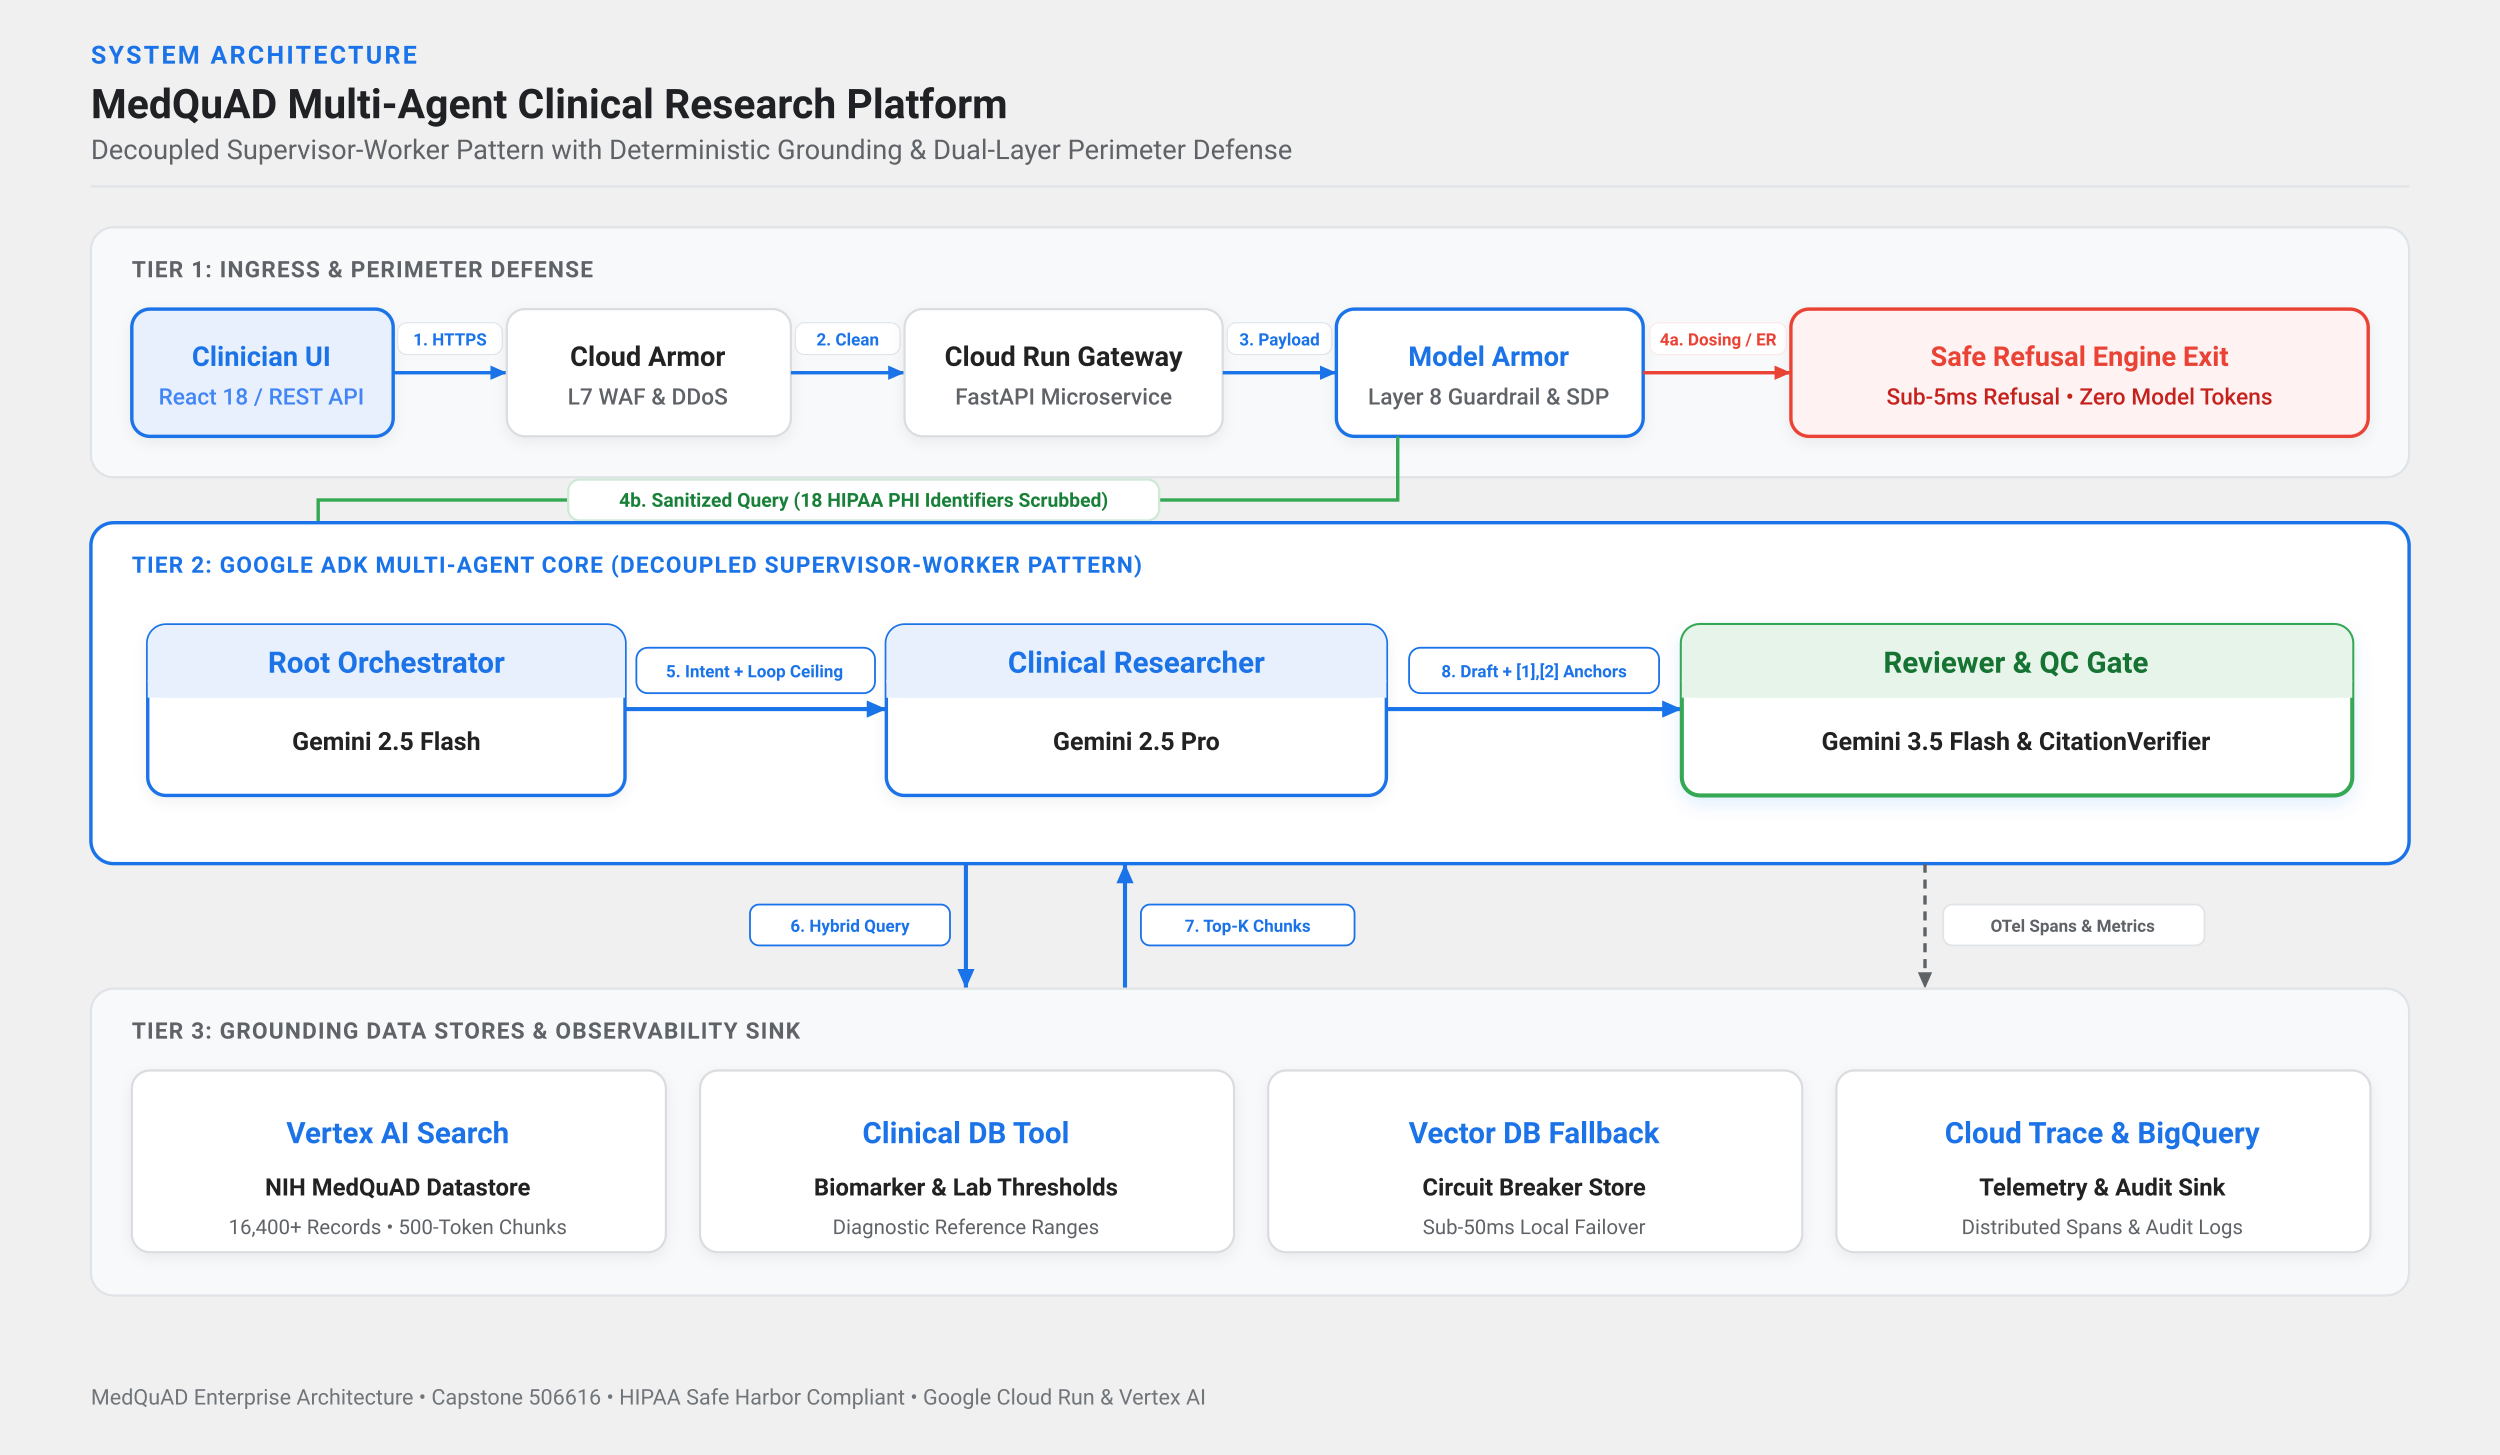
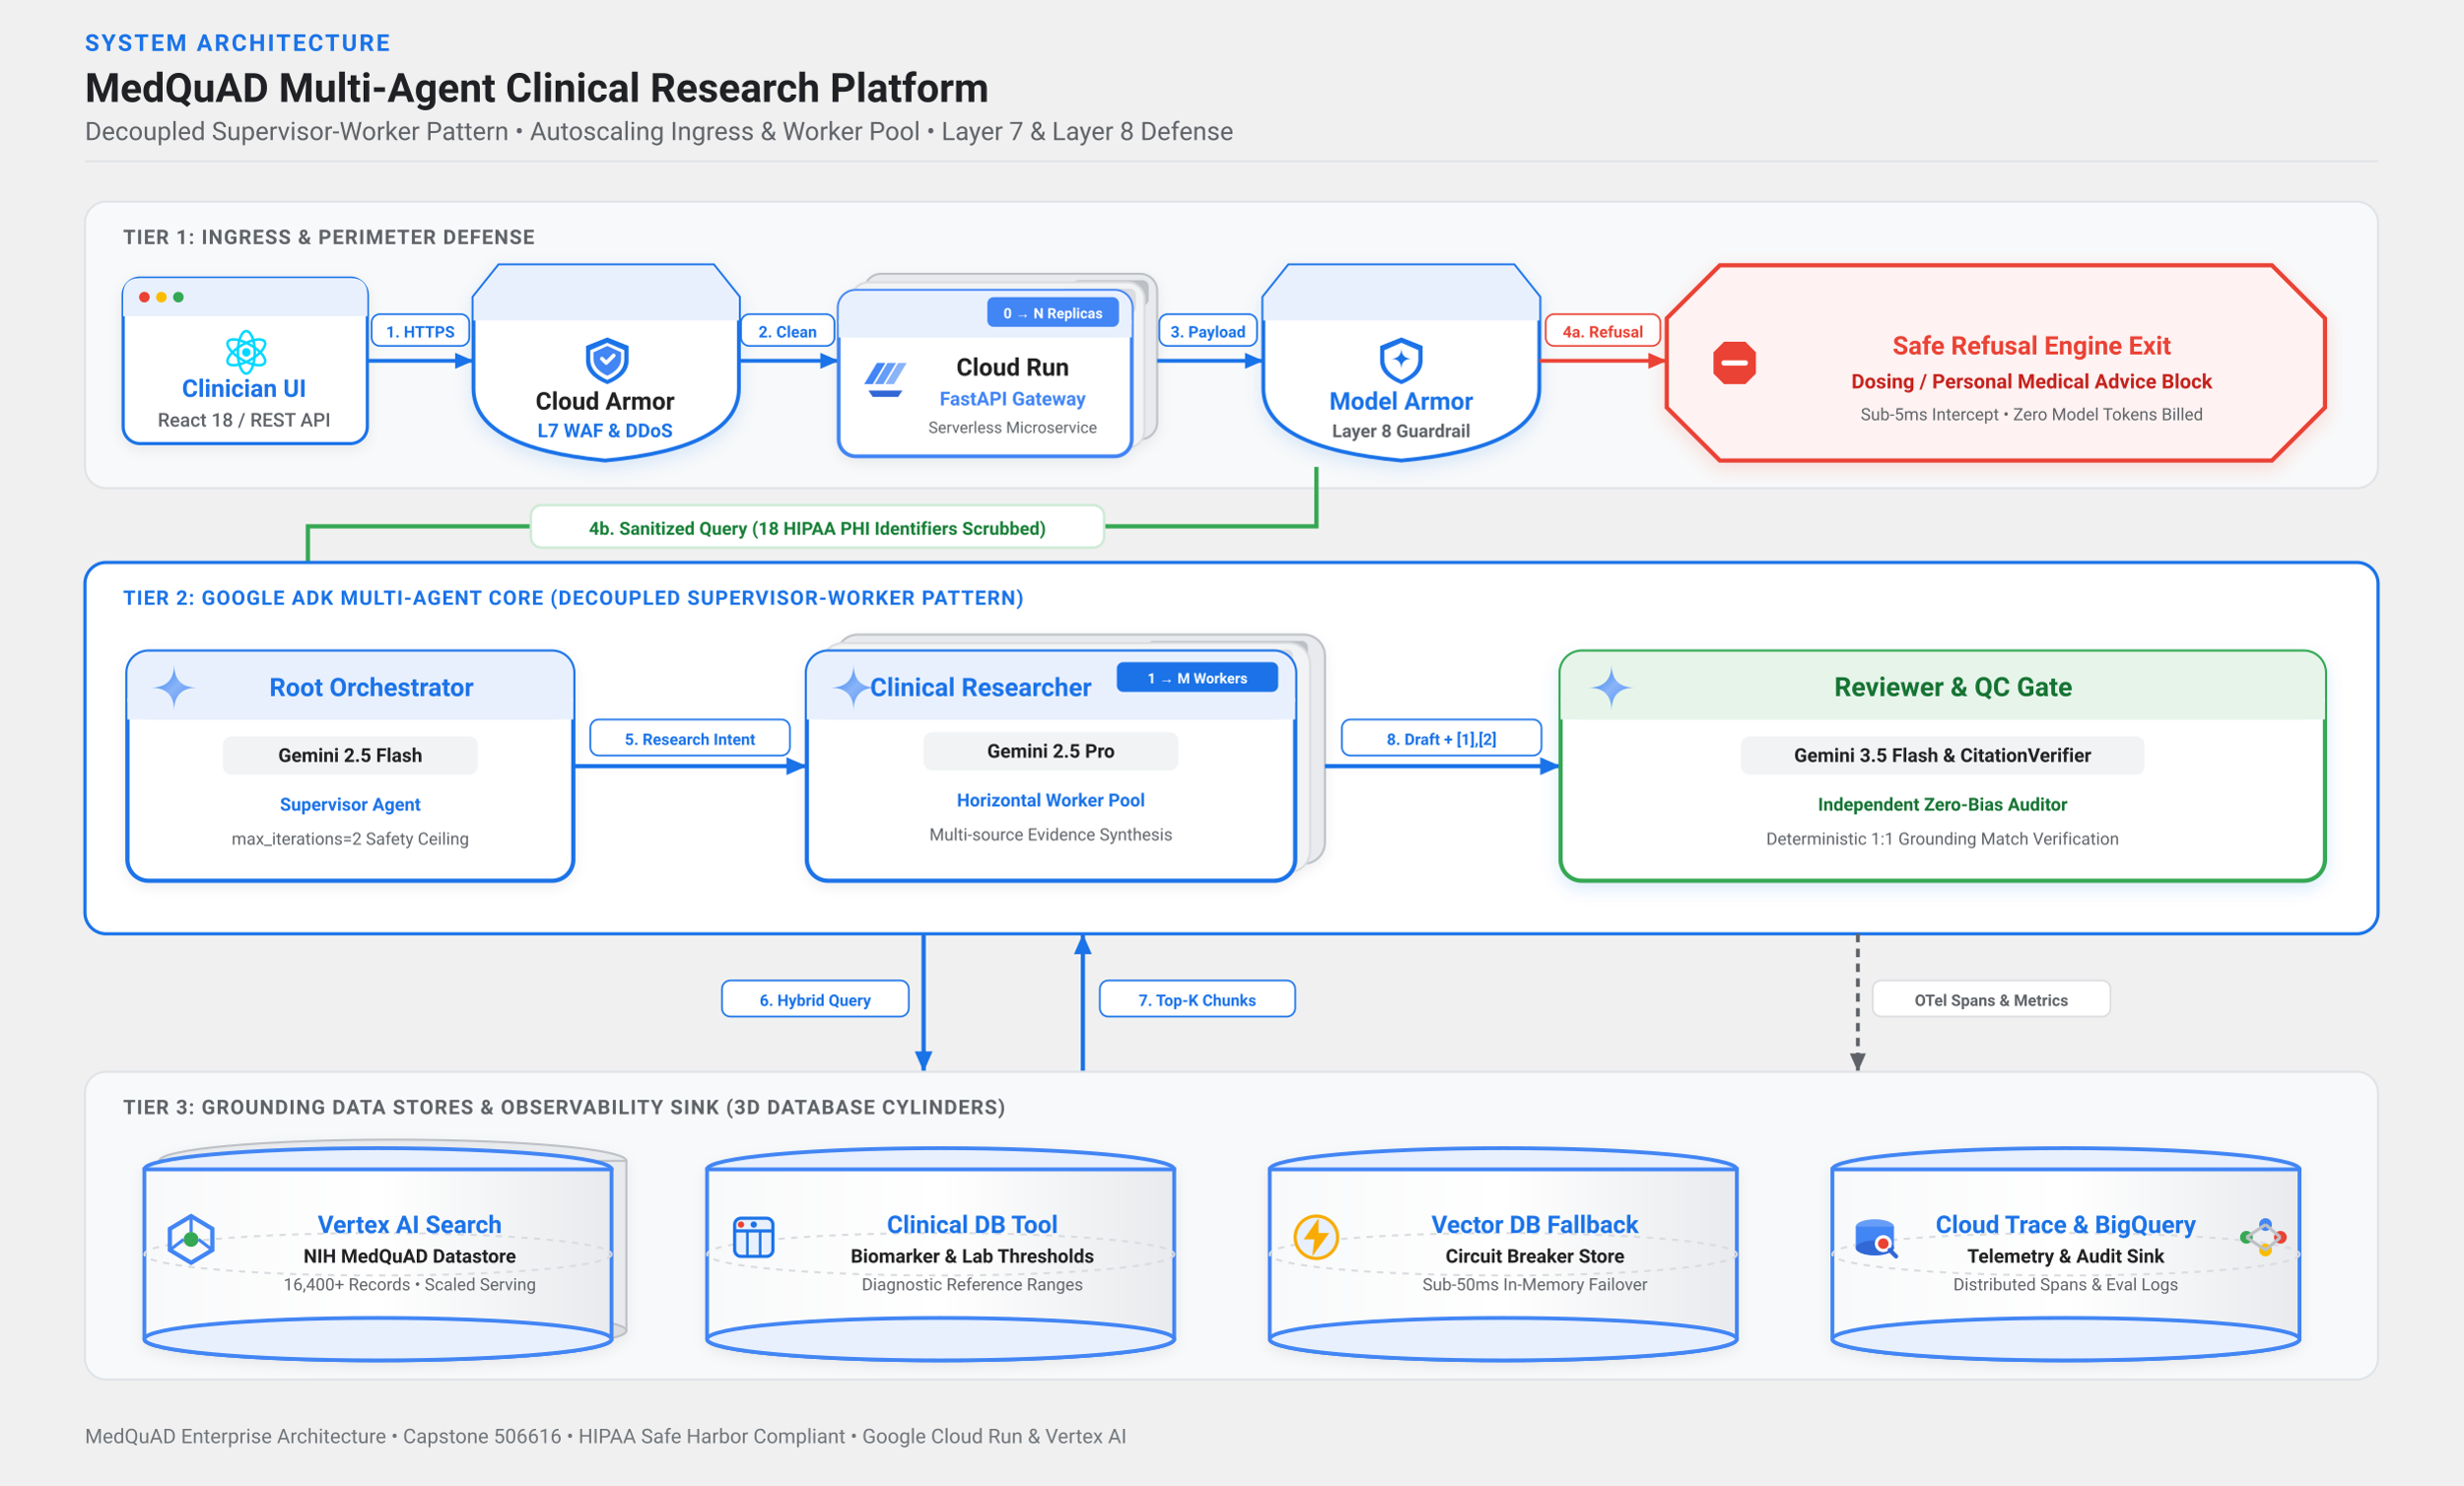
- <svg xmlns="http://www.w3.org/2000/svg" viewBox="0 0 1100 640" width="100%" height="100%" style="background-color: #FFFFFF; font-family: 'Google Sans', Roboto, -apple-system, BlinkMacSystemFont, Arial, sans-serif;">
+ <svg xmlns="http://www.w3.org/2000/svg" viewBox="0 0 1160 700" width="100%" height="100%" style="background-color: #FFFFFF; font-family: 'Google Sans', Roboto, -apple-system, BlinkMacSystemFont, Arial, sans-serif;">
  <defs>
-     <filter id="card-shadow" x="-4%" y="-4%" width="108%" height="110%" filterUnits="userSpaceOnUse">
-       <feDropShadow dx="0" dy="2" stdDeviation="3" flood-color="#000000" flood-opacity="0.06" />
+     <filter id="shadow-card" x="-4%" y="-4%" width="108%" height="114%" filterUnits="userSpaceOnUse">
+       <feDropShadow dx="0" dy="2" stdDeviation="3" flood-color="#000000" flood-opacity="0.07" />
    </filter>
-     <filter id="accent-shadow" x="-4%" y="-4%" width="108%" height="110%" filterUnits="userSpaceOnUse">
-       <feDropShadow dx="0" dy="3" stdDeviation="4" flood-color="#1A73E8" flood-opacity="0.12" />
+     <filter id="shadow-shield" x="-6%" y="-4%" width="112%" height="114%" filterUnits="userSpaceOnUse">
+       <feDropShadow dx="0" dy="3" stdDeviation="4" flood-color="#1A73E8" flood-opacity="0.14" />
    </filter>
-     <marker id="arrow-blue" viewBox="0 0 10 10" refX="8" refY="5" markerWidth="6" markerHeight="6" orient="auto-start-reverse">
+     <filter id="shadow-alert" x="-6%" y="-4%" width="112%" height="114%" filterUnits="userSpaceOnUse">
+       <feDropShadow dx="0" dy="3" stdDeviation="4" flood-color="#EA4335" flood-opacity="0.16" />
+     </filter>
+     <marker id="arr-blue" viewBox="0 0 10 10" refX="8" refY="5" markerWidth="6" markerHeight="6" orient="auto-start-reverse">
      <path d="M 0 1.5 L 8 5 L 0 8.5 z" fill="#1A73E8" />
    </marker>
-     <marker id="arrow-green" viewBox="0 0 10 10" refX="8" refY="5" markerWidth="6" markerHeight="6" orient="auto-start-reverse">
+     <marker id="arr-green" viewBox="0 0 10 10" refX="8" refY="5" markerWidth="6" markerHeight="6" orient="auto-start-reverse">
      <path d="M 0 1.5 L 8 5 L 0 8.5 z" fill="#34A853" />
    </marker>
-     <marker id="arrow-red" viewBox="0 0 10 10" refX="8" refY="5" markerWidth="6" markerHeight="6" orient="auto-start-reverse">
+     <marker id="arr-red" viewBox="0 0 10 10" refX="8" refY="5" markerWidth="6" markerHeight="6" orient="auto-start-reverse">
      <path d="M 0 1.5 L 8 5 L 0 8.5 z" fill="#EA4335" />
    </marker>
-     <marker id="arrow-muted" viewBox="0 0 10 10" refX="8" refY="5" markerWidth="6" markerHeight="6" orient="auto-start-reverse">
+     <marker id="arr-muted" viewBox="0 0 10 10" refX="8" refY="5" markerWidth="6" markerHeight="6" orient="auto-start-reverse">
      <path d="M 0 1.5 L 8 5 L 0 8.5 z" fill="#5F6368" />
    </marker>
+     <linearGradient id="gemini-grad" x1="0%" y1="0%" x2="100%" y2="100%">
+       <stop offset="0%" stop-color="#1A73E8" />
+       <stop offset="50%" stop-color="#8AB4F8" />
+       <stop offset="100%" stop-color="#4285F4" />
+     </linearGradient>
+     <linearGradient id="cylinder-grad" x1="0%" y1="0%" x2="100%" y2="0%">
+       <stop offset="0%" stop-color="#F8F9FA" />
+       <stop offset="50%" stop-color="#FFFFFF" />
+       <stop offset="100%" stop-color="#E8EAED" />
+     </linearGradient>
+     <g id="logo-gemini">
+       <path d="M 12 1 Q 12 12 1 12 Q 12 12 12 23 Q 12 12 23 12 Q 12 12 12 1 Z" fill="url(#gemini-grad)" />
+     </g>
+     <g id="logo-cloud-run">
+       <path d="M 4 14 L 10 4 L 14 4 L 8 14 Z" fill="#4285F4" />
+       <path d="M 9 14 L 15 4 L 19 4 L 13 14 Z" fill="#669DF6" />
+       <path d="M 14 14 L 20 4 L 24 4 L 18 14 Z" fill="#8AB4F8" />
+       <path d="M 6 17 L 22 17 L 20 20 L 8 20 Z" fill="#3367D6" />
+     </g>
+     <g id="logo-cloud-armor">
+       <path d="M 12 2 L 22 6 L 22 13 Q 22 20 12 24 Q 2 20 2 13 L 2 6 Z" fill="#1A73E8" />
+       <path d="M 12 4.5 L 20 8 L 20 12.5 Q 20 18.5 12 22 Q 4 18.5 4 12.5 L 4 8 Z" fill="#FFFFFF" />
+       <path d="M 12 6 L 18.5 9 L 18.5 12 Q 18.5 17 12 20 Q 5.5 17 5.5 12 L 5.5 9 Z" fill="#4285F4" />
+       <path d="M 9.5 12 L 11.5 14 L 15 10.5" fill="none" stroke="#FFFFFF" stroke-width="1.8" stroke-linecap="round" stroke-linejoin="round" />
+     </g>
+     <g id="logo-model-armor">
+       <path d="M 12 2 L 22 6 L 22 13 Q 22 20 12 24 Q 2 20 2 13 L 2 6 Z" fill="#1A73E8" />
+       <path d="M 12 4.5 L 20 8 L 20 12.5 Q 20 18.5 12 22 Q 4 18.5 4 12.5 L 4 8 Z" fill="#FFFFFF" />
+       <path d="M 12 7 Q 12 12 7 12 Q 12 12 12 17 Q 12 12 17 12 Q 12 12 12 7 Z" fill="#1A73E8" />
+     </g>
+     <g id="logo-vertex-ai">
+       <polygon points="12,2 22,8 22,18 12,24 2,18 2,8" fill="none" stroke="#4285F4" stroke-width="2" />
+       <circle cx="12" cy="13" r="3.5" fill="#34A853" />
+       <line x1="12" y1="2" x2="12" y2="9.5" stroke="#4285F4" stroke-width="1.5" />
+       <line x1="22" y1="18" x2="15.5" y2="13" stroke="#4285F4" stroke-width="1.5" />
+       <line x1="2" y1="18" x2="8.5" y2="13" stroke="#4285F4" stroke-width="1.5" />
+     </g>
+     <g id="logo-clinical-db">
+       <rect x="3" y="3" width="18" height="18" rx="3" ry="3" fill="#E8F0FE" stroke="#1A73E8" stroke-width="1.5" />
+       <line x1="3" y1="9" x2="21" y2="9" stroke="#1A73E8" stroke-width="1.5" />
+       <line x1="9" y1="9" x2="9" y2="21" stroke="#1A73E8" stroke-width="1.2" />
+       <line x1="15" y1="9" x2="15" y2="21" stroke="#1A73E8" stroke-width="1.2" />
+       <circle cx="6" cy="6" r="1.5" fill="#EA4335" />
+       <circle cx="12" cy="6" r="1.5" fill="#1A73E8" />
+     </g>
+     <g id="logo-vector-fallback">
+       <circle cx="12" cy="12" r="10" fill="#E8F0FE" stroke="#F9AB00" stroke-width="1.5" />
+       <polygon points="13,3 6,13 11,13 10,21 18,10 13,10" fill="#F9AB00" />
+     </g>
+     <g id="logo-bigquery">
+       <ellipse cx="12" cy="7" rx="9" ry="3.5" fill="#669DF6" />
+       <path d="M 3 7 L 3 17 A 9 3.5 0 0 0 21 17 L 21 7 Z" fill="#4285F4" />
+       <ellipse cx="12" cy="17" rx="9" ry="3.5" fill="#3367D6" />
+       <circle cx="16" cy="15" r="4" fill="#FFFFFF" />
+       <circle cx="16" cy="15" r="2.5" fill="#EA4335" />
+       <line x1="19" y1="18" x2="22" y2="21" stroke="#3367D6" stroke-width="2" stroke-linecap="round" />
+     </g>
+     <g id="logo-cloud-trace">
+       <circle cx="5" cy="12" r="3" fill="#34A853" />
+       <circle cx="14" cy="6" r="3" fill="#4285F4" />
+       <circle cx="14" cy="18" r="3" fill="#FBBC04" />
+       <circle cx="21" cy="12" r="3" fill="#EA4335" />
+       <line x1="5" y1="12" x2="14" y2="6" stroke="#BDC1C6" stroke-width="1.5" />
+       <line x1="5" y1="12" x2="14" y2="18" stroke="#BDC1C6" stroke-width="1.5" />
+       <line x1="14" y1="6" x2="21" y2="12" stroke="#BDC1C6" stroke-width="1.5" />
+       <line x1="14" y1="18" x2="21" y2="12" stroke="#BDC1C6" stroke-width="1.5" />
+     </g>
+     <g id="logo-react">
+       <ellipse cx="12" cy="12" rx="10" ry="4" fill="none" stroke="#00D8FF" stroke-width="1.2" transform="rotate(30 12 12)" />
+       <ellipse cx="12" cy="12" rx="10" ry="4" fill="none" stroke="#00D8FF" stroke-width="1.2" transform="rotate(90 12 12)" />
+       <ellipse cx="12" cy="12" rx="10" ry="4" fill="none" stroke="#00D8FF" stroke-width="1.2" transform="rotate(150 12 12)" />
+       <circle cx="12" cy="12" r="2" fill="#00D8FF" />
+     </g>
+     <g id="logo-refusal">
+       <polygon points="7,2 17,2 22,7 22,17 17,22 7,22 2,17 2,7" fill="#EA4335" />
+       <line x1="7" y1="12" x2="17" y2="12" stroke="#FFFFFF" stroke-width="2.5" stroke-linecap="round" />
+     </g>
  </defs>
-   <g id="header" transform="translate(40, 28)">
+   <g id="header" transform="translate(40, 24)">
    <text x="0" y="0" font-size="11" font-weight="700" fill="#1A73E8" letter-spacing="1">SYSTEM ARCHITECTURE</text>
-     <text x="0" y="24" font-size="18" font-weight="700" fill="#202124">MedQuAD Multi-Agent Clinical Research Platform</text>
-     <text x="0" y="42" font-size="12" font-weight="400" fill="#5F6368">Decoupled Supervisor-Worker Pattern with Deterministic Grounding &amp; Dual-Layer Perimeter Defense</text>
-     <line x1="0" y1="54" x2="1020" y2="54" stroke="#E0E3E7" stroke-width="1" />
+     <text x="0" y="24" font-size="19" font-weight="700" fill="#202124">MedQuAD Multi-Agent Clinical Research Platform</text>
+     <text x="0" y="42" font-size="12" font-weight="400" fill="#5F6368">Decoupled Supervisor-Worker Pattern • Autoscaling Ingress &amp; Worker Pool • Layer 7 &amp; Layer 8 Defense</text>
+     <line x1="0" y1="52" x2="1080" y2="52" stroke="#E0E3E7" stroke-width="1" />
  </g>
-   <g id="tier-1" transform="translate(40, 100)">
-     <rect x="0" y="0" width="1020" height="110" rx="10" ry="10" fill="#F8F9FA" stroke="#E0E3E7" stroke-width="1" />
-     <text x="18" y="22" font-size="10" font-weight="700" fill="#5F6368" letter-spacing="0.5">TIER 1: INGRESS &amp; PERIMETER DEFENSE</text>
-     <g transform="translate(18, 36)" filter="url(#card-shadow)">
-       <rect width="115" height="56" rx="8" ry="8" fill="#E8F0FE" stroke="#1A73E8" stroke-width="1.5" />
-       <text x="57" y="25" font-size="12" font-weight="700" fill="#1A73E8" text-anchor="middle">Clinician UI</text>
-       <text x="57" y="42" font-size="10" font-weight="500" fill="#4285F4" text-anchor="middle">React 18 / REST API</text>
-     </g>
-     <line x1="133" y1="64" x2="183" y2="64" stroke="#1A73E8" stroke-width="1.5" marker-end="url(#arrow-blue)" />
-     <rect x="135" y="42" width="46" height="14" rx="4" ry="4" fill="#FFFFFF" stroke="#E0E3E7" stroke-width="0.5" />
-     <text x="158" y="52" font-size="7.5" font-weight="700" fill="#1A73E8" text-anchor="middle">1. HTTPS</text>
-     <g transform="translate(183, 36)" filter="url(#card-shadow)">
-       <rect width="125" height="56" rx="8" ry="8" fill="#FFFFFF" stroke="#DADCE0" stroke-width="1" />
-       <text x="62" y="25" font-size="12" font-weight="700" fill="#202124" text-anchor="middle">Cloud Armor</text>
-       <text x="62" y="42" font-size="10" font-weight="500" fill="#5F6368" text-anchor="middle">L7 WAF &amp; DDoS</text>
-     </g>
-     <line x1="308" y1="64" x2="358" y2="64" stroke="#1A73E8" stroke-width="1.5" marker-end="url(#arrow-blue)" />
-     <rect x="310" y="42" width="46" height="14" rx="4" ry="4" fill="#FFFFFF" stroke="#E0E3E7" stroke-width="0.5" />
-     <text x="333" y="52" font-size="7.5" font-weight="700" fill="#1A73E8" text-anchor="middle">2. Clean</text>
-     <g transform="translate(358, 36)" filter="url(#card-shadow)">
-       <rect width="140" height="56" rx="8" ry="8" fill="#FFFFFF" stroke="#DADCE0" stroke-width="1" />
-       <text x="70" y="25" font-size="12" font-weight="700" fill="#202124" text-anchor="middle">Cloud Run Gateway</text>
-       <text x="70" y="42" font-size="10" font-weight="500" fill="#5F6368" text-anchor="middle">FastAPI Microservice</text>
-     </g>
-     <line x1="498" y1="64" x2="548" y2="64" stroke="#1A73E8" stroke-width="1.5" marker-end="url(#arrow-blue)" />
-     <rect x="500" y="42" width="46" height="14" rx="4" ry="4" fill="#FFFFFF" stroke="#E0E3E7" stroke-width="0.5" />
-     <text x="523" y="52" font-size="7.5" font-weight="700" fill="#1A73E8" text-anchor="middle">3. Payload</text>
-     <g transform="translate(548, 36)" filter="url(#card-shadow)">
-       <rect width="135" height="56" rx="8" ry="8" fill="#FFFFFF" stroke="#1A73E8" stroke-width="1.5" />
-       <text x="67" y="25" font-size="12" font-weight="700" fill="#1A73E8" text-anchor="middle">Model Armor</text>
-       <text x="67" y="42" font-size="10" font-weight="500" fill="#5F6368" text-anchor="middle">Layer 8 Guardrail &amp; SDP</text>
-     </g>
-     <line x1="683" y1="64" x2="748" y2="64" stroke="#EA4335" stroke-width="1.5" marker-end="url(#arrow-red)" />
-     <rect x="686" y="42" width="60" height="14" rx="4" ry="4" fill="#FFFFFF" stroke="#FCE8E6" stroke-width="0.5" />
-     <text x="716" y="52" font-size="7.5" font-weight="700" fill="#EA4335" text-anchor="middle">4a. Dosing / ER</text>
-     <g transform="translate(748, 36)" filter="url(#card-shadow)">
-       <rect width="254" height="56" rx="8" ry="8" fill="#FEF2F2" stroke="#EA4335" stroke-width="1.5" />
-       <text x="127" y="25" font-size="12" font-weight="700" fill="#EA4335" text-anchor="middle">Safe Refusal Engine Exit</text>
-       <text x="127" y="42" font-size="10" font-weight="500" fill="#C5221F" text-anchor="middle">Sub-5ms Refusal • Zero Model Tokens</text>
+   <g id="tier-1" transform="translate(40, 95)">
+     <rect x="0" y="0" width="1080" height="135" rx="10" ry="10" fill="#F8F9FA" stroke="#E0E3E7" stroke-width="1" />
+     <text x="18" y="20" font-size="9.5" font-weight="700" fill="#5F6368" letter-spacing="0.5">TIER 1: INGRESS &amp; PERIMETER DEFENSE</text>
+     <g transform="translate(18, 36)" filter="url(#shadow-card)">
+       <rect width="115" height="78" rx="8" ry="8" fill="#FFFFFF" stroke="#1A73E8" stroke-width="1.5" />
+       <path d="M 0 8 Q 0 0 8 0 L 107 0 Q 115 0 115 8 L 115 18 L 0 18 Z" fill="#E8F0FE" />
+       <circle cx="10" cy="9" r="2.5" fill="#EA4335" />
+       <circle cx="18" cy="9" r="2.5" fill="#FBBC04" />
+       <circle cx="26" cy="9" r="2.5" fill="#34A853" />
+       <g transform="translate(46, 23)">
+         <use href="#logo-react" />
+       </g>
+       <text x="57" y="56" font-size="11.5" font-weight="700" fill="#1A73E8" text-anchor="middle">Clinician UI</text>
+       <text x="57" y="70" font-size="9" font-weight="500" fill="#5F6368" text-anchor="middle">React 18 / REST API</text>
+     </g>
+     <line x1="133" y1="75" x2="183" y2="75" stroke="#1A73E8" stroke-width="1.8" marker-end="url(#arr-blue)" />
+     <rect x="135" y="53" width="46" height="15" rx="4" ry="4" fill="#FFFFFF" stroke="#1A73E8" stroke-width="0.8" />
+     <text x="158" y="64" font-size="7.5" font-weight="700" fill="#1A73E8" text-anchor="middle">1. HTTPS</text>
+     <g transform="translate(183, 30)" filter="url(#shadow-shield)">
+       <path d="M 12 0 L 113 0 L 125 15 L 125 58 Q 125 86 62 92 Q 0 86 0 58 L 0 15 Z" fill="#FFFFFF" stroke="#1A73E8" stroke-width="1.8" />
+       <path d="M 12 0 L 113 0 L 125 15 L 125 26 L 0 26 L 0 15 Z" fill="#E8F0FE" />
+       <g transform="translate(51, 32)">
+         <use href="#logo-cloud-armor" />
+       </g>
+       <text x="62" y="68" font-size="11.5" font-weight="700" fill="#202124" text-anchor="middle">Cloud Armor</text>
+       <text x="62" y="81" font-size="9" font-weight="600" fill="#1A73E8" text-anchor="middle">L7 WAF &amp; DDoS</text>
+     </g>
+     <line x1="308" y1="75" x2="355" y2="75" stroke="#1A73E8" stroke-width="1.8" marker-end="url(#arr-blue)" />
+     <rect x="309" y="53" width="44" height="15" rx="4" ry="4" fill="#FFFFFF" stroke="#1A73E8" stroke-width="0.8" />
+     <text x="331" y="64" font-size="7.5" font-weight="700" fill="#1A73E8" text-anchor="middle">2. Clean</text>
+     <g transform="translate(355, 30)" filter="url(#shadow-card)">
+       <rect x="12" y="4" width="138" height="78" rx="8" ry="8" fill="#E8EAED" stroke="#BDC1C6" stroke-width="1" />
+       <rect x="110" y="7" width="36" height="12" rx="3" ry="3" fill="#BDC1C6" />
+       <text x="128" y="16" font-size="6.5" font-weight="700" fill="#FFFFFF" text-anchor="middle">Inst N</text>
+       <rect x="6" y="8" width="138" height="78" rx="8" ry="8" fill="#F1F3F4" stroke="#DADCE0" stroke-width="1" />
+       <rect x="104" y="11" width="36" height="12" rx="3" ry="3" fill="#DADCE0" />
+       <text x="122" y="20" font-size="6.5" font-weight="700" fill="#5F6368" text-anchor="middle">Inst 2</text>
+       <rect x="0" y="12" width="138" height="78" rx="8" ry="8" fill="#FFFFFF" stroke="#4285F4" stroke-width="1.8" />
+       <rect x="0" y="12" width="138" height="22" rx="8" ry="8" fill="#E8F0FE" />
+       <rect x="0" y="26" width="138" height="8" fill="#E8F0FE" />
+       <rect x="70" y="15" width="62" height="14" rx="3" ry="3" fill="#4285F4" />
+       <text x="101" y="25" font-size="6.8" font-weight="700" fill="#FFFFFF" text-anchor="middle">0 → N Replicas</text>
+       <g transform="translate(8, 42)">
+         <use href="#logo-cloud-run" />
+       </g>
+       <text x="82" y="52" font-size="11.5" font-weight="700" fill="#202124" text-anchor="middle">Cloud Run</text>
+       <text x="82" y="66" font-size="9" font-weight="600" fill="#4285F4" text-anchor="middle">FastAPI Gateway</text>
+       <text x="82" y="79" font-size="7.5" fill="#5F6368" text-anchor="middle">Serverless Microservice</text>
+     </g>
+     <line x1="505" y1="75" x2="555" y2="75" stroke="#1A73E8" stroke-width="1.8" marker-end="url(#arr-blue)" />
+     <rect x="506" y="53" width="46" height="15" rx="4" ry="4" fill="#FFFFFF" stroke="#1A73E8" stroke-width="0.8" />
+     <text x="529" y="64" font-size="7.5" font-weight="700" fill="#1A73E8" text-anchor="middle">3. Payload</text>
+     <g transform="translate(555, 30)" filter="url(#shadow-shield)">
+       <path d="M 12 0 L 118 0 L 130 15 L 130 58 Q 130 86 65 92 Q 0 86 0 58 L 0 15 Z" fill="#FFFFFF" stroke="#1A73E8" stroke-width="1.8" />
+       <path d="M 12 0 L 118 0 L 130 15 L 130 26 L 0 26 L 0 15 Z" fill="#E8F0FE" />
+       <g transform="translate(53, 32)">
+         <use href="#logo-model-armor" />
+       </g>
+       <text x="65" y="68" font-size="11.5" font-weight="700" fill="#1A73E8" text-anchor="middle">Model Armor</text>
+       <text x="65" y="81" font-size="8.5" font-weight="600" fill="#5F6368" text-anchor="middle">Layer 8 Guardrail</text>
+     </g>
+     <line x1="685" y1="75" x2="745" y2="75" stroke="#EA4335" stroke-width="1.8" marker-end="url(#arr-red)" />
+     <rect x="688" y="53" width="54" height="15" rx="4" ry="4" fill="#FFFFFF" stroke="#EA4335" stroke-width="0.8" />
+     <text x="715" y="64" font-size="7.5" font-weight="700" fill="#EA4335" text-anchor="middle">4a. Refusal</text>
+     <g transform="translate(745, 30)" filter="url(#shadow-alert)">
+       <polygon points="25,0 285,0 310,25 310,67 285,92 25,92 0,67 0,25" fill="#FEF2F2" stroke="#EA4335" stroke-width="2" />
+       <g transform="translate(20, 34)">
+         <use href="#logo-refusal" />
+       </g>
+       <text x="172" y="42" font-size="12" font-weight="700" fill="#EA4335" text-anchor="middle">Safe Refusal Engine Exit</text>
+       <text x="172" y="58" font-size="9.5" font-weight="600" fill="#C5221F" text-anchor="middle">Dosing / Personal Medical Advice Block</text>
+       <text x="172" y="73" font-size="8" fill="#5F6368" text-anchor="middle">Sub-5ms Intercept • Zero Model Tokens Billed</text>
    </g>
  </g>
-   <path d="M 615 192 L 615 220 L 140 220 L 140 250" fill="none" stroke="#34A853" stroke-width="1.5" marker-end="url(#arrow-green)" />
-   <rect x="250" y="211" width="260" height="18" rx="5" ry="5" fill="#FFFFFF" stroke="#CEEAD6" stroke-width="1" />
-   <text x="380" y="223" font-size="8.5" font-weight="700" fill="#188038" text-anchor="middle">4b. Sanitized Query (18 HIPAA PHI Identifiers Scrubbed)</text>
-   <g id="tier-2" transform="translate(40, 230)">
-     <rect x="0" y="0" width="1020" height="150" rx="10" ry="10" fill="#FFFFFF" stroke="#1A73E8" stroke-width="1.5" />
-     <text x="18" y="22" font-size="10" font-weight="700" fill="#1A73E8" letter-spacing="0.5">TIER 2: GOOGLE ADK MULTI-AGENT CORE (DECOUPLED SUPERVISOR-WORKER PATTERN)</text>
-     <g transform="translate(25, 45)" filter="url(#card-shadow)">
-       <rect width="210" height="75" rx="8" ry="8" fill="#FFFFFF" stroke="#1A73E8" stroke-width="1.5" />
-       <rect width="210" height="32" rx="8" ry="8" fill="#E8F0FE" />
-       <rect y="24" width="210" height="8" fill="#E8F0FE" />
-       <text x="105" y="21" font-size="13" font-weight="700" fill="#1A73E8" text-anchor="middle">Root Orchestrator</text>
-       <text x="105" y="55" font-size="11" font-weight="600" fill="#202124" text-anchor="middle">Gemini 2.5 Flash</text>
-     </g>
-     <line x1="235" y1="82" x2="350" y2="82" stroke="#1A73E8" stroke-width="1.8" marker-end="url(#arrow-blue)" />
-     <rect x="240" y="55" width="105" height="20" rx="5" ry="5" fill="#FFFFFF" stroke="#1A73E8" stroke-width="0.8" />
-     <text x="292" y="68" font-size="7.5" font-weight="700" fill="#1A73E8" text-anchor="middle">5. Intent + Loop Ceiling</text>
-     <g transform="translate(350, 45)" filter="url(#card-shadow)">
-       <rect width="220" height="75" rx="8" ry="8" fill="#FFFFFF" stroke="#1A73E8" stroke-width="1.5" />
-       <rect width="220" height="32" rx="8" ry="8" fill="#E8F0FE" />
-       <rect y="24" width="220" height="8" fill="#E8F0FE" />
-       <text x="110" y="21" font-size="13" font-weight="700" fill="#1A73E8" text-anchor="middle">Clinical Researcher</text>
-       <text x="110" y="55" font-size="11" font-weight="600" fill="#202124" text-anchor="middle">Gemini 2.5 Pro</text>
-     </g>
-     <line x1="570" y1="82" x2="700" y2="82" stroke="#1A73E8" stroke-width="1.8" marker-end="url(#arrow-blue)" />
-     <rect x="580" y="55" width="110" height="20" rx="5" ry="5" fill="#FFFFFF" stroke="#1A73E8" stroke-width="0.8" />
-     <text x="635" y="68" font-size="7.5" font-weight="700" fill="#1A73E8" text-anchor="middle">8. Draft + [1],[2] Anchors</text>
-     <g transform="translate(700, 45)" filter="url(#accent-shadow)">
-       <rect width="295" height="75" rx="8" ry="8" fill="#FFFFFF" stroke="#34A853" stroke-width="1.8" />
-       <rect width="295" height="32" rx="8" ry="8" fill="#E6F4EA" />
-       <rect y="24" width="295" height="8" fill="#E6F4EA" />
-       <text x="147" y="21" font-size="13" font-weight="700" fill="#137333" text-anchor="middle">Reviewer &amp; QC Gate</text>
-       <text x="147" y="55" font-size="11" font-weight="600" fill="#202124" text-anchor="middle">Gemini 3.5 Flash &amp; CitationVerifier</text>
+   <path d="M 620 220 L 620 248 L 145 248 L 145 280" fill="none" stroke="#34A853" stroke-width="2" marker-end="url(#arr-green)" />
+   <rect x="250" y="238" width="270" height="20" rx="5" ry="5" fill="#FFFFFF" stroke="#CEEAD6" stroke-width="1.2" />
+   <text x="385" y="252" font-size="8.5" font-weight="700" fill="#188038" text-anchor="middle">4b. Sanitized Query (18 HIPAA PHI Identifiers Scrubbed)</text>
+   <g id="tier-2" transform="translate(40, 265)">
+     <rect x="0" y="0" width="1080" height="175" rx="10" ry="10" fill="#FFFFFF" stroke="#1A73E8" stroke-width="1.5" />
+     <text x="18" y="20" font-size="9.5" font-weight="700" fill="#1A73E8" letter-spacing="0.5">TIER 2: GOOGLE ADK MULTI-AGENT CORE (DECOUPLED SUPERVISOR-WORKER PATTERN)</text>
+     <g transform="translate(20, 42)" filter="url(#shadow-card)">
+       <rect width="210" height="108" rx="10" ry="10" fill="#FFFFFF" stroke="#1A73E8" stroke-width="2" />
+       <rect width="210" height="32" rx="10" ry="10" fill="#E8F0FE" />
+       <rect y="22" width="210" height="10" fill="#E8F0FE" />
+       <g transform="translate(10, 5)">
+         <use href="#logo-gemini" />
+       </g>
+       <text x="115" y="21" font-size="12" font-weight="700" fill="#1A73E8" text-anchor="middle">Root Orchestrator</text>
+       <rect x="45" y="40" width="120" height="18" rx="4" ry="4" fill="#F1F3F4" />
+       <text x="105" y="52" font-size="9" font-weight="700" fill="#202124" text-anchor="middle">Gemini 2.5 Flash</text>
+       <text x="105" y="75" font-size="8.5" font-weight="600" fill="#1A73E8" text-anchor="middle">Supervisor Agent</text>
+       <text x="105" y="91" font-size="8" fill="#5F6368" text-anchor="middle">max_iterations=2 Safety Ceiling</text>
+     </g>
+     <line x1="230" y1="96" x2="340" y2="96" stroke="#1A73E8" stroke-width="2" marker-end="url(#arr-blue)" />
+     <rect x="238" y="74" width="94" height="17" rx="4" ry="4" fill="#FFFFFF" stroke="#1A73E8" stroke-width="0.8" />
+     <text x="285" y="86" font-size="7.5" font-weight="700" fill="#1A73E8" text-anchor="middle">5. Research Intent</text>
+     <g transform="translate(340, 32)" filter="url(#shadow-card)">
+       <rect x="14" y="2" width="230" height="108" rx="10" ry="10" fill="#E8EAED" stroke="#BDC1C6" stroke-width="1" />
+       <rect x="160" y="5" width="76" height="14" rx="3" ry="3" fill="#BDC1C6" />
+       <text x="198" y="15" font-size="7" font-weight="700" fill="#FFFFFF" text-anchor="middle">Worker M</text>
+       <rect x="7" y="6" width="230" height="108" rx="10" ry="10" fill="#F1F3F4" stroke="#DADCE0" stroke-width="1" />
+       <rect x="153" y="9" width="76" height="14" rx="3" ry="3" fill="#DADCE0" />
+       <text x="191" y="19" font-size="7" font-weight="700" fill="#5F6368" text-anchor="middle">Worker 2</text>
+       <rect x="0" y="10" width="230" height="108" rx="10" ry="10" fill="#FFFFFF" stroke="#1A73E8" stroke-width="2" />
+       <rect x="0" y="10" width="230" height="32" rx="10" ry="10" fill="#E8F0FE" />
+       <rect x="0" y="32" width="230" height="10" fill="#E8F0FE" />
+       <rect x="146" y="15" width="76" height="14" rx="3" ry="3" fill="#1A73E8" />
+       <text x="184" y="25" font-size="6.8" font-weight="700" fill="#FFFFFF" text-anchor="middle">1 → M Workers</text>
+       <g transform="translate(10, 15)">
+         <use href="#logo-gemini" />
+       </g>
+       <text x="82" y="31" font-size="12" font-weight="700" fill="#1A73E8" text-anchor="middle">Clinical Researcher</text>
+       <rect x="55" y="48" width="120" height="18" rx="4" ry="4" fill="#F1F3F4" />
+       <text x="115" y="60" font-size="9" font-weight="700" fill="#202124" text-anchor="middle">Gemini 2.5 Pro</text>
+       <text x="115" y="83" font-size="8.5" font-weight="600" fill="#1A73E8" text-anchor="middle">Horizontal Worker Pool</text>
+       <text x="115" y="99" font-size="8" fill="#5F6368" text-anchor="middle">Multi-source Evidence Synthesis</text>
+     </g>
+     <line x1="584" y1="96" x2="695" y2="96" stroke="#1A73E8" stroke-width="2" marker-end="url(#arr-blue)" />
+     <rect x="592" y="74" width="94" height="17" rx="4" ry="4" fill="#FFFFFF" stroke="#1A73E8" stroke-width="0.8" />
+     <text x="639" y="86" font-size="7.5" font-weight="700" fill="#1A73E8" text-anchor="middle">8. Draft + [1],[2]</text>
+     <g transform="translate(695, 42)" filter="url(#shadow-shield)">
+       <rect width="360" height="108" rx="10" ry="10" fill="#FFFFFF" stroke="#34A853" stroke-width="2" />
+       <rect width="360" height="32" rx="10" ry="10" fill="#E6F4EA" />
+       <rect y="22" width="360" height="10" fill="#E6F4EA" />
+       <g transform="translate(12, 5)">
+         <use href="#logo-gemini" />
+       </g>
+       <text x="185" y="21" font-size="12.5" font-weight="700" fill="#137333" text-anchor="middle">Reviewer &amp; QC Gate</text>
+       <rect x="85" y="40" width="190" height="18" rx="4" ry="4" fill="#F1F3F4" />
+       <text x="180" y="52" font-size="9" font-weight="700" fill="#202124" text-anchor="middle">Gemini 3.5 Flash &amp; CitationVerifier</text>
+       <text x="180" y="75" font-size="8.5" font-weight="600" fill="#137333" text-anchor="middle">Independent Zero-Bias Auditor</text>
+       <text x="180" y="91" font-size="8" fill="#5F6368" text-anchor="middle">Deterministic 1:1 Grounding Match Verification</text>
    </g>
  </g>
-   <line x1="425" y1="380" x2="425" y2="435" stroke="#1A73E8" stroke-width="1.8" marker-end="url(#arrow-blue)" />
-   <rect x="330" y="398" width="88" height="18" rx="4" ry="4" fill="#FFFFFF" stroke="#1A73E8" stroke-width="0.8" />
-   <text x="374" y="410" font-size="7.5" font-weight="700" fill="#1A73E8" text-anchor="middle">6. Hybrid Query</text>
-   <line x1="495" y1="435" x2="495" y2="380" stroke="#1A73E8" stroke-width="1.8" marker-end="url(#arrow-blue)" />
-   <rect x="502" y="398" width="94" height="18" rx="4" ry="4" fill="#FFFFFF" stroke="#1A73E8" stroke-width="0.8" />
-   <text x="549" y="410" font-size="7.5" font-weight="700" fill="#1A73E8" text-anchor="middle">7. Top-K Chunks</text>
-   <line x1="847" y1="380" x2="847" y2="435" stroke="#5F6368" stroke-width="1.5" stroke-dasharray="4 3" marker-end="url(#arrow-muted)" />
-   <rect x="855" y="398" width="115" height="18" rx="4" ry="4" fill="#FFFFFF" stroke="#E0E3E7" stroke-width="0.8" />
-   <text x="912" y="410" font-size="7.5" font-weight="700" fill="#5F6368" text-anchor="middle">OTel Spans &amp; Metrics</text>
-   <g id="tier-3" transform="translate(40, 435)">
-     <rect x="0" y="0" width="1020" height="135" rx="10" ry="10" fill="#F8F9FA" stroke="#E0E3E7" stroke-width="1" />
-     <text x="18" y="22" font-size="10" font-weight="700" fill="#5F6368" letter-spacing="0.5">TIER 3: GROUNDING DATA STORES &amp; OBSERVABILITY SINK</text>
-     <g transform="translate(18, 36)" filter="url(#card-shadow)">
-       <rect width="235" height="80" rx="8" ry="8" fill="#FFFFFF" stroke="#DADCE0" stroke-width="1" />
-       <text x="117" y="32" font-size="13" font-weight="700" fill="#1A73E8" text-anchor="middle">Vertex AI Search</text>
-       <text x="117" y="55" font-size="10.5" font-weight="600" fill="#202124" text-anchor="middle">NIH MedQuAD Datastore</text>
-       <text x="117" y="72" font-size="9" fill="#5F6368" text-anchor="middle">16,400+ Records • 500-Token Chunks</text>
-     </g>
-     <g transform="translate(268, 36)" filter="url(#card-shadow)">
-       <rect width="235" height="80" rx="8" ry="8" fill="#FFFFFF" stroke="#DADCE0" stroke-width="1" />
-       <text x="117" y="32" font-size="13" font-weight="700" fill="#1A73E8" text-anchor="middle">Clinical DB Tool</text>
-       <text x="117" y="55" font-size="10.5" font-weight="600" fill="#202124" text-anchor="middle">Biomarker &amp; Lab Thresholds</text>
-       <text x="117" y="72" font-size="9" fill="#5F6368" text-anchor="middle">Diagnostic Reference Ranges</text>
-     </g>
-     <g transform="translate(518, 36)" filter="url(#card-shadow)">
-       <rect width="235" height="80" rx="8" ry="8" fill="#FFFFFF" stroke="#DADCE0" stroke-width="1" />
-       <text x="117" y="32" font-size="13" font-weight="700" fill="#1A73E8" text-anchor="middle">Vector DB Fallback</text>
-       <text x="117" y="55" font-size="10.5" font-weight="600" fill="#202124" text-anchor="middle">Circuit Breaker Store</text>
-       <text x="117" y="72" font-size="9" fill="#5F6368" text-anchor="middle">Sub-50ms Local Failover</text>
-     </g>
-     <g transform="translate(768, 36)" filter="url(#card-shadow)">
-       <rect width="235" height="80" rx="8" ry="8" fill="#FFFFFF" stroke="#DADCE0" stroke-width="1" />
-       <text x="117" y="32" font-size="13" font-weight="700" fill="#1A73E8" text-anchor="middle">Cloud Trace &amp; BigQuery</text>
-       <text x="117" y="55" font-size="10.5" font-weight="600" fill="#202124" text-anchor="middle">Telemetry &amp; Audit Sink</text>
-       <text x="117" y="72" font-size="9" fill="#5F6368" text-anchor="middle">Distributed Spans &amp; Audit Logs</text>
+   <line x1="435" y1="440" x2="435" y2="505" stroke="#1A73E8" stroke-width="2" marker-end="url(#arr-blue)" />
+   <rect x="340" y="462" width="88" height="17" rx="4" ry="4" fill="#FFFFFF" stroke="#1A73E8" stroke-width="0.8" />
+   <text x="384" y="474" font-size="7.5" font-weight="700" fill="#1A73E8" text-anchor="middle">6. Hybrid Query</text>
+   <line x1="510" y1="505" x2="510" y2="440" stroke="#1A73E8" stroke-width="2" marker-end="url(#arr-blue)" />
+   <rect x="518" y="462" width="92" height="17" rx="4" ry="4" fill="#FFFFFF" stroke="#1A73E8" stroke-width="0.8" />
+   <text x="564" y="474" font-size="7.5" font-weight="700" fill="#1A73E8" text-anchor="middle">7. Top-K Chunks</text>
+   <line x1="875" y1="440" x2="875" y2="505" stroke="#5F6368" stroke-width="1.8" stroke-dasharray="4 3" marker-end="url(#arr-muted)" />
+   <rect x="882" y="462" width="112" height="17" rx="4" ry="4" fill="#FFFFFF" stroke="#DADCE0" stroke-width="0.8" />
+   <text x="938" y="474" font-size="7.5" font-weight="700" fill="#5F6368" text-anchor="middle">OTel Spans &amp; Metrics</text>
+   <g id="tier-3" transform="translate(40, 505)">
+     <rect x="0" y="0" width="1080" height="145" rx="10" ry="10" fill="#F8F9FA" stroke="#E0E3E7" stroke-width="1" />
+     <text x="18" y="20" font-size="9.5" font-weight="700" fill="#5F6368" letter-spacing="0.5">TIER 3: GROUNDING DATA STORES &amp; OBSERVABILITY SINK (3D DATABASE CYLINDERS)</text>
+     <g transform="translate(18, 30)" filter="url(#shadow-card)">
+       <ellipse cx="127" cy="12" rx="110" ry="10" fill="#E8EAED" stroke="#BDC1C6" stroke-width="1" />
+       <path d="M 17 12 L 17 92 A 110 10 0 0 0 237 92 L 237 12 Z" fill="#E8EAED" stroke="#BDC1C6" stroke-width="1" />
+       <ellipse cx="127" cy="92" rx="110" ry="10" fill="#DADCE0" stroke="#BDC1C6" stroke-width="1" />
+       <ellipse cx="120" cy="16" rx="110" ry="10" fill="#E8F0FE" stroke="#4285F4" stroke-width="1.8" />
+       <path d="M 10 16 L 10 96 A 110 10 0 0 0 230 96 L 230 16 Z" fill="url(#cylinder-grad)" stroke="#4285F4" stroke-width="1.8" />
+       <ellipse cx="120" cy="96" rx="110" ry="10" fill="#E8F0FE" stroke="#4285F4" stroke-width="1.8" />
+       <ellipse cx="120" cy="56" rx="110" ry="10" fill="none" stroke="#DADCE0" stroke-width="1" stroke-dasharray="3 3" />
+       <g transform="translate(20, 36)">
+         <use href="#logo-vertex-ai" />
+       </g>
+       <text x="135" y="46" font-size="11.5" font-weight="700" fill="#1A73E8" text-anchor="middle">Vertex AI Search</text>
+       <text x="135" y="60" font-size="9" font-weight="600" fill="#202124" text-anchor="middle">NIH MedQuAD Datastore</text>
+       <text x="135" y="73" font-size="8" fill="#5F6368" text-anchor="middle">16,400+ Records • Scaled Serving</text>
+     </g>
+     <g transform="translate(283, 30)" filter="url(#shadow-card)">
+       <ellipse cx="120" cy="16" rx="110" ry="10" fill="#E8F0FE" stroke="#4285F4" stroke-width="1.8" />
+       <path d="M 10 16 L 10 96 A 110 10 0 0 0 230 96 L 230 16 Z" fill="url(#cylinder-grad)" stroke="#4285F4" stroke-width="1.8" />
+       <ellipse cx="120" cy="96" rx="110" ry="10" fill="#E8F0FE" stroke="#4285F4" stroke-width="1.8" />
+       <ellipse cx="120" cy="56" rx="110" ry="10" fill="none" stroke="#DADCE0" stroke-width="1" stroke-dasharray="3 3" />
+       <g transform="translate(20, 36)">
+         <use href="#logo-clinical-db" />
+       </g>
+       <text x="135" y="46" font-size="11.5" font-weight="700" fill="#1A73E8" text-anchor="middle">Clinical DB Tool</text>
+       <text x="135" y="60" font-size="9" font-weight="600" fill="#202124" text-anchor="middle">Biomarker &amp; Lab Thresholds</text>
+       <text x="135" y="73" font-size="8" fill="#5F6368" text-anchor="middle">Diagnostic Reference Ranges</text>
+     </g>
+     <g transform="translate(548, 30)" filter="url(#shadow-card)">
+       <ellipse cx="120" cy="16" rx="110" ry="10" fill="#E8F0FE" stroke="#4285F4" stroke-width="1.8" />
+       <path d="M 10 16 L 10 96 A 110 10 0 0 0 230 96 L 230 16 Z" fill="url(#cylinder-grad)" stroke="#4285F4" stroke-width="1.8" />
+       <ellipse cx="120" cy="96" rx="110" ry="10" fill="#E8F0FE" stroke="#4285F4" stroke-width="1.8" />
+       <ellipse cx="120" cy="56" rx="110" ry="10" fill="none" stroke="#DADCE0" stroke-width="1" stroke-dasharray="3 3" />
+       <g transform="translate(20, 36)">
+         <use href="#logo-vector-fallback" />
+       </g>
+       <text x="135" y="46" font-size="11.5" font-weight="700" fill="#1A73E8" text-anchor="middle">Vector DB Fallback</text>
+       <text x="135" y="60" font-size="9" font-weight="600" fill="#202124" text-anchor="middle">Circuit Breaker Store</text>
+       <text x="135" y="73" font-size="8" fill="#5F6368" text-anchor="middle">Sub-50ms In-Memory Failover</text>
+     </g>
+     <g transform="translate(813, 30)" filter="url(#shadow-card)">
+       <ellipse cx="120" cy="16" rx="110" ry="10" fill="#E8F0FE" stroke="#4285F4" stroke-width="1.8" />
+       <path d="M 10 16 L 10 96 A 110 10 0 0 0 230 96 L 230 16 Z" fill="url(#cylinder-grad)" stroke="#4285F4" stroke-width="1.8" />
+       <ellipse cx="120" cy="96" rx="110" ry="10" fill="#E8F0FE" stroke="#4285F4" stroke-width="1.8" />
+       <ellipse cx="120" cy="56" rx="110" ry="10" fill="none" stroke="#DADCE0" stroke-width="1" stroke-dasharray="3 3" />
+       <g transform="translate(18, 36)">
+         <use href="#logo-bigquery" />
+       </g>
+       <g transform="translate(200, 36)">
+         <use href="#logo-cloud-trace" />
+       </g>
+       <text x="120" y="46" font-size="11.5" font-weight="700" fill="#1A73E8" text-anchor="middle">Cloud Trace &amp; BigQuery</text>
+       <text x="120" y="60" font-size="9" font-weight="600" fill="#202124" text-anchor="middle">Telemetry &amp; Audit Sink</text>
+       <text x="120" y="73" font-size="8" fill="#5F6368" text-anchor="middle">Distributed Spans &amp; Eval Logs</text>
    </g>
  </g>
-   <text x="40" y="618" font-size="9.5" fill="#70757A">MedQuAD Enterprise Architecture • Capstone 506616 • HIPAA Safe Harbor Compliant • Google Cloud Run &amp; Vertex AI</text>
+   <text x="40" y="680" font-size="9.5" fill="#70757A">MedQuAD Enterprise Architecture • Capstone 506616 • HIPAA Safe Harbor Compliant • Google Cloud Run &amp; Vertex AI</text>
</svg>
